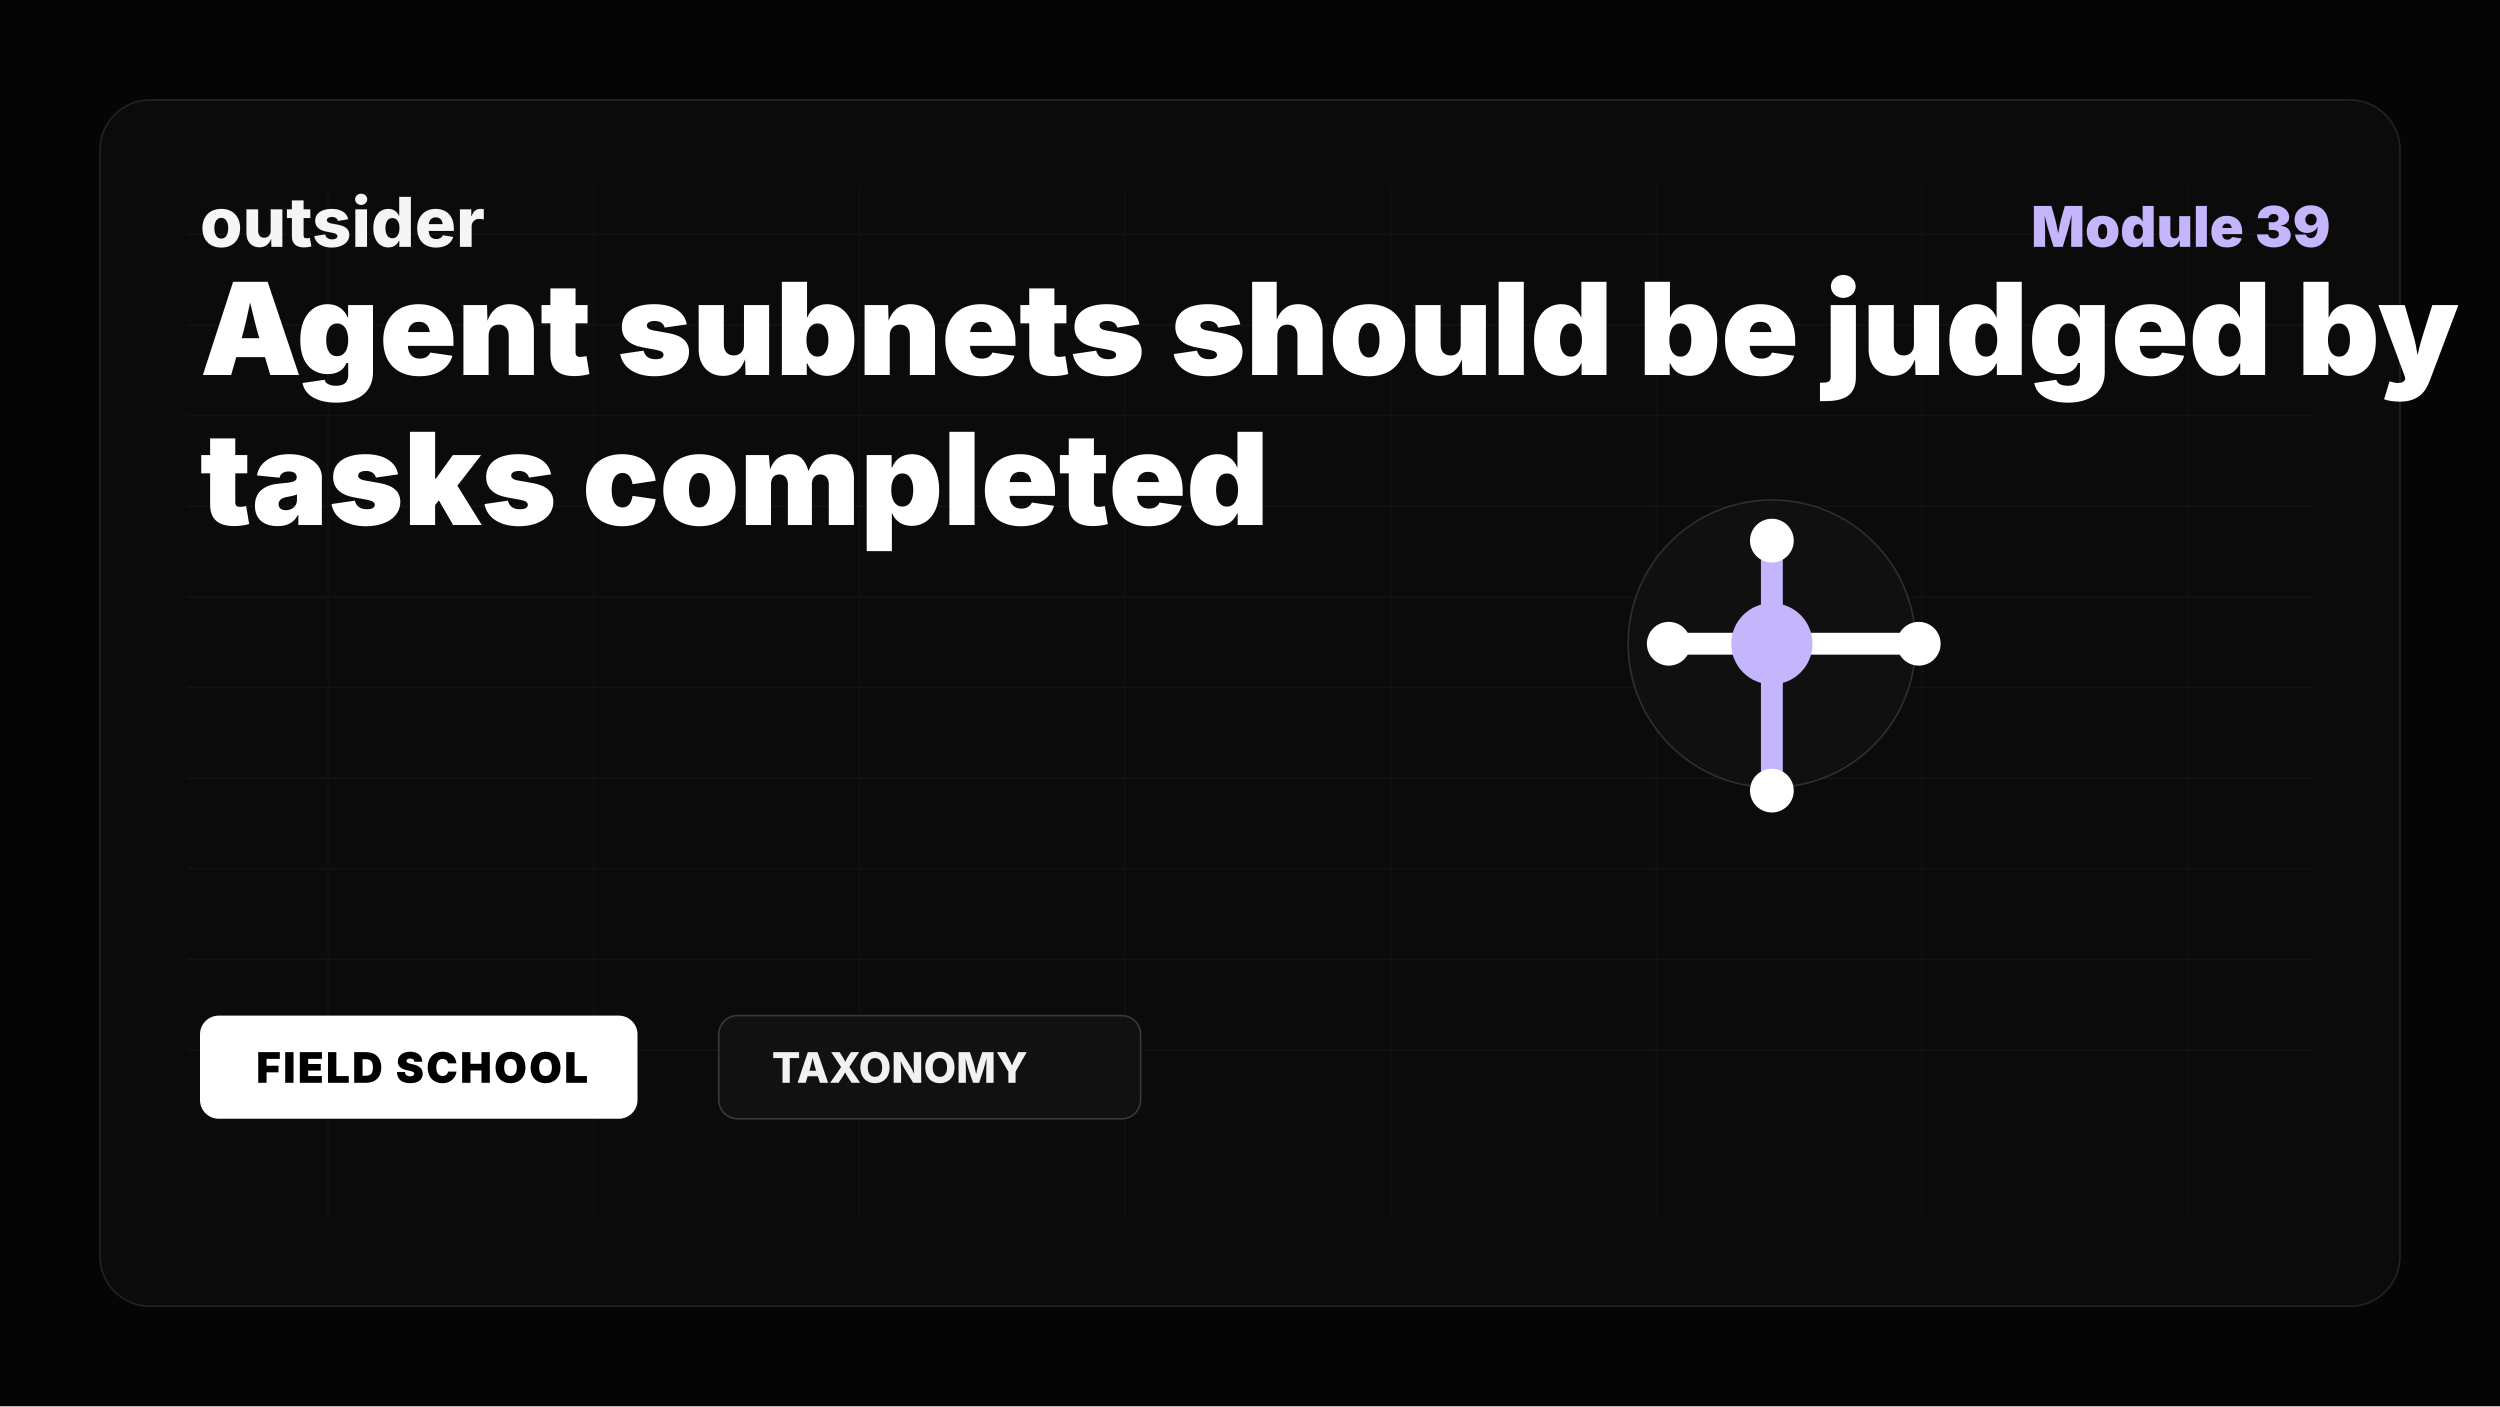
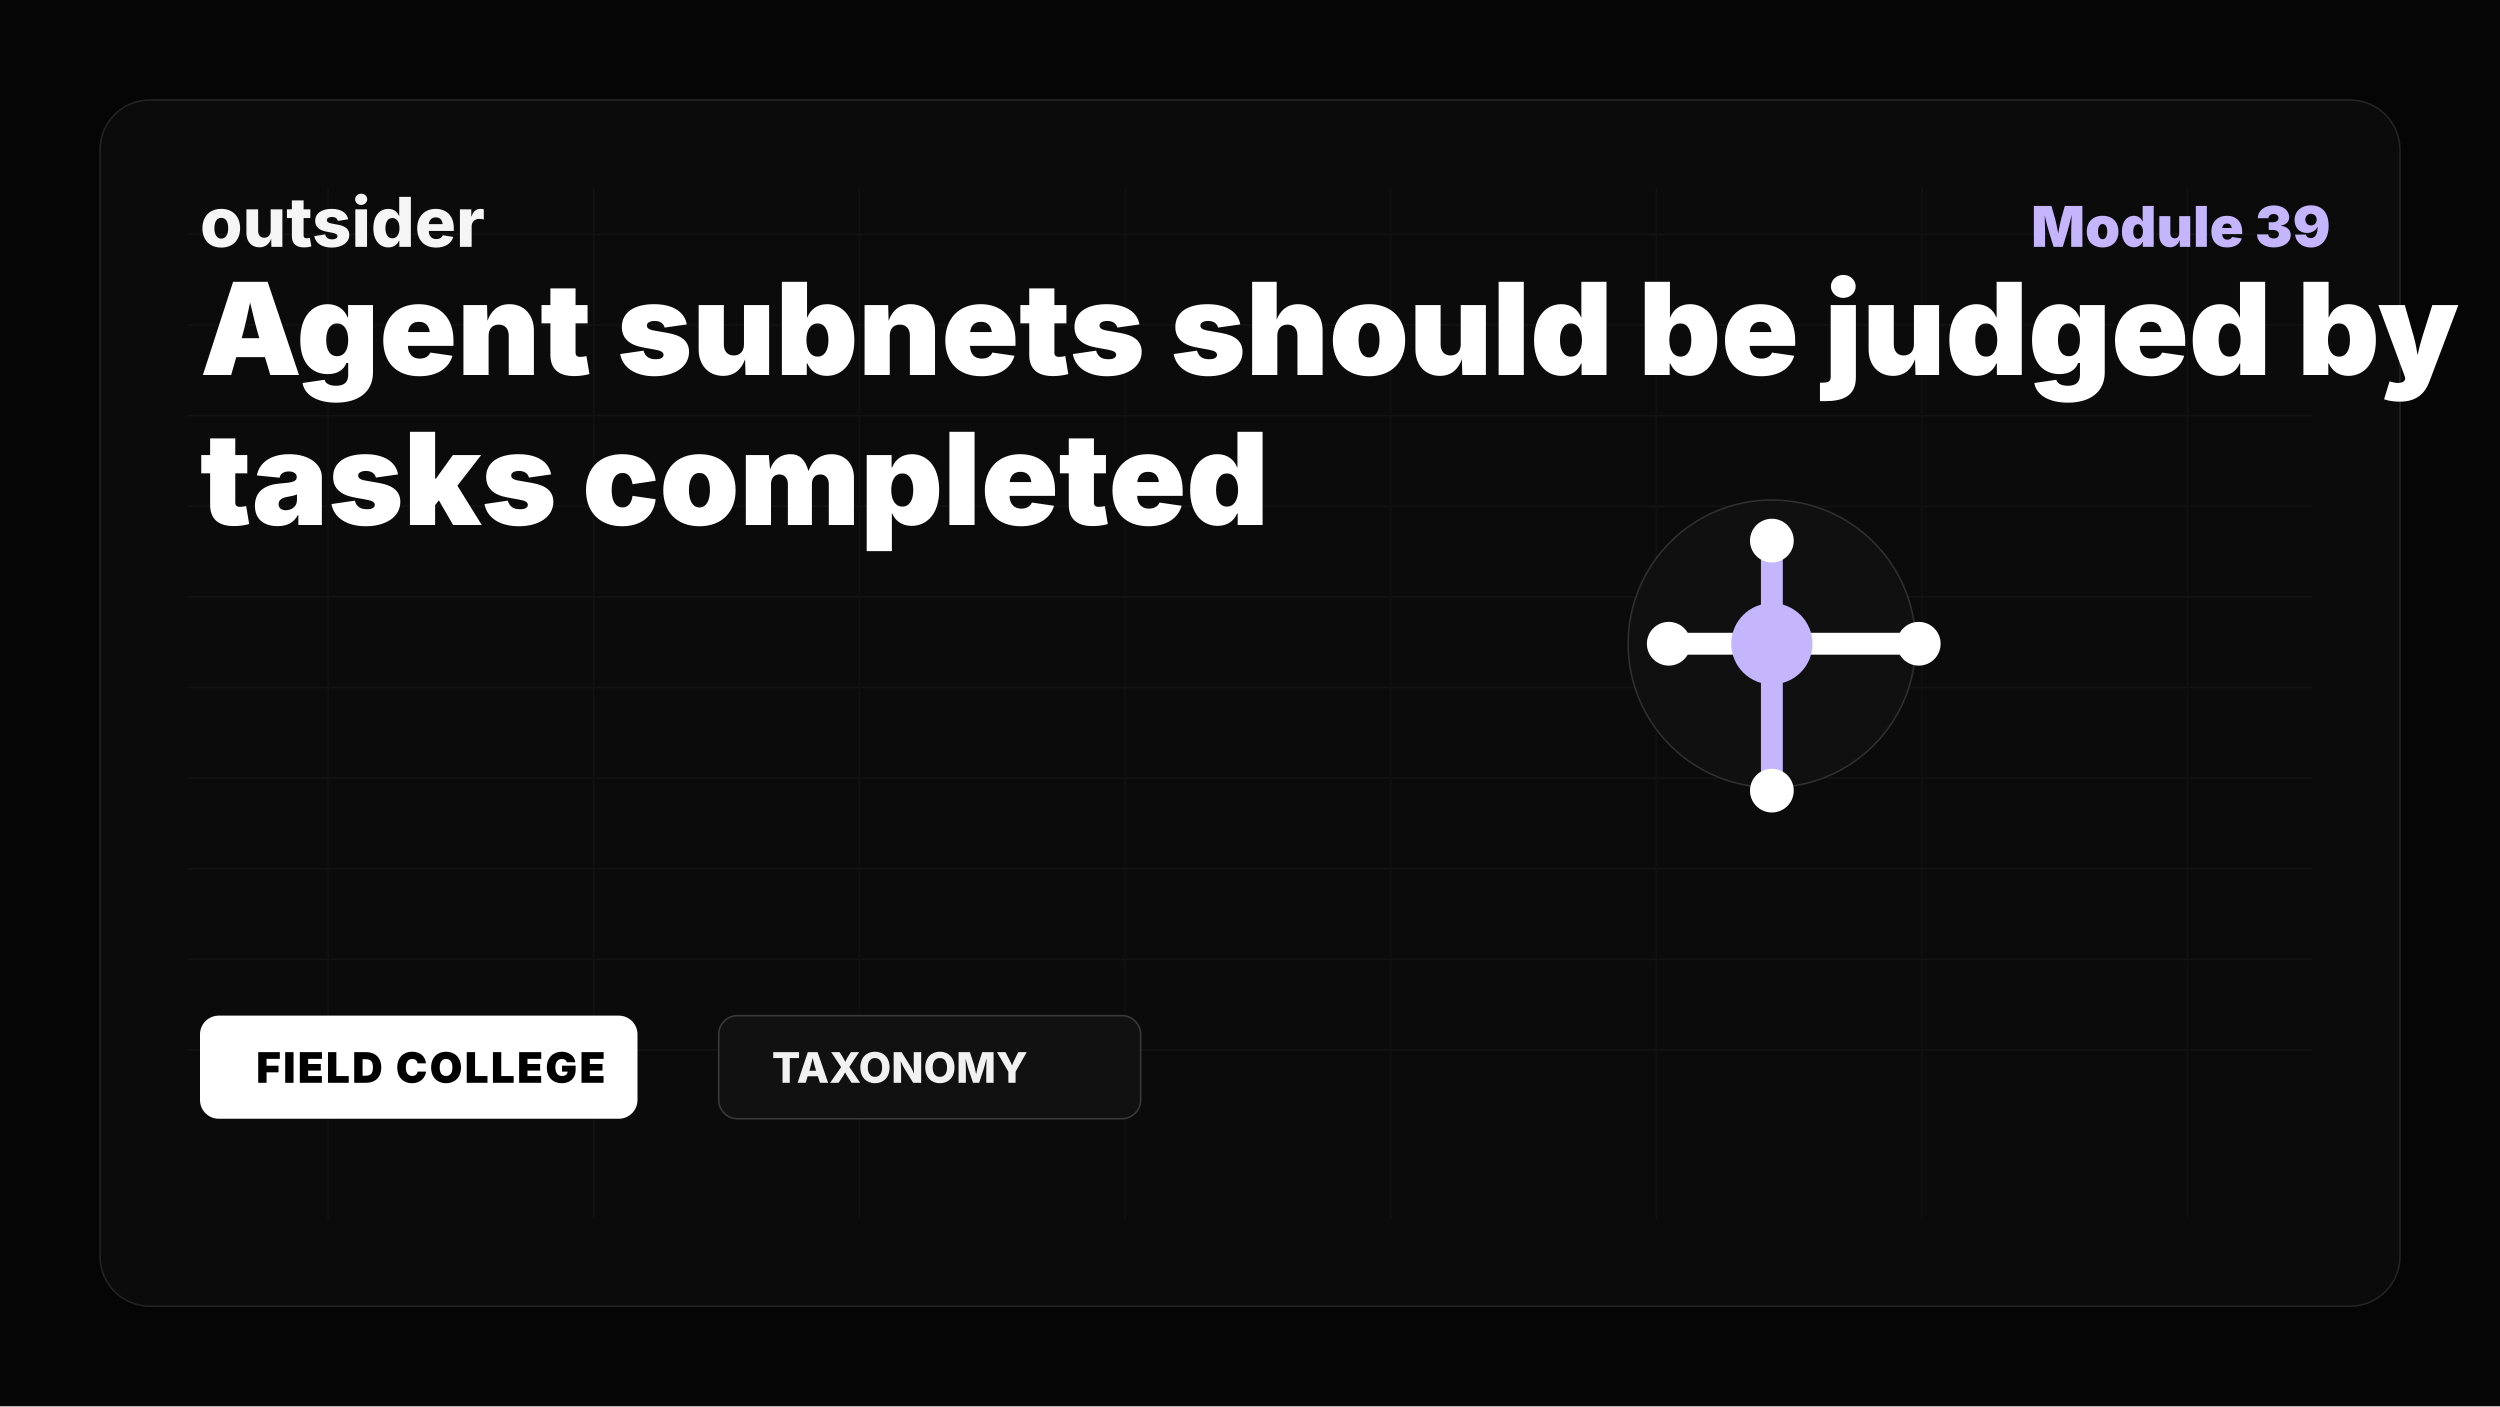
<svg xmlns="http://www.w3.org/2000/svg" width="1600" height="900" viewBox="0 0 1600 900" fill="none">
  <rect width="1600" height="900" fill="#050505" />
  <rect x="64" y="64" width="1472" height="772" rx="32" fill="#0B0B0B" stroke="#242424" />
  <g opacity="0.55">
    <path d="M120 150H1480" stroke="#191919" />
    <path d="M120 208H1480" stroke="#191919" />
    <path d="M120 266H1480" stroke="#191919" />
    <path d="M120 324H1480" stroke="#191919" />
    <path d="M120 382H1480" stroke="#191919" />
    <path d="M120 440H1480" stroke="#191919" />
    <path d="M120 498H1480" stroke="#191919" />
    <path d="M120 556H1480" stroke="#191919" />
    <path d="M120 614H1480" stroke="#191919" />
    <path d="M120 672H1480" stroke="#191919" />
    <path d="M210 120V780" stroke="#151515" />
    <path d="M380 120V780" stroke="#151515" />
    <path d="M550 120V780" stroke="#151515" />
    <path d="M720 120V780" stroke="#151515" />
    <path d="M890 120V780" stroke="#151515" />
    <path d="M1060 120V780" stroke="#151515" />
    <path d="M1230 120V780" stroke="#151515" />
    <path d="M1400 120V780" stroke="#151515" />
  </g>
  <text x="128" y="158" fill="#F5F5F5" font-family="Inter, Arial, sans-serif" font-size="44" font-weight="800">outsider</text>
  <text x="1300" y="158" fill="#C4B5FD" font-family="Inter, Arial, sans-serif" font-size="36" font-weight="900">Module 39</text>
  <text x="128" y="240" fill="#FFFFFF" font-family="Inter, Arial, sans-serif" font-size="82" font-weight="900">Agent subnets should be judged by</text>
  <text x="128" y="336" fill="#FFFFFF" font-family="Inter, Arial, sans-serif" font-size="82" font-weight="900">tasks completed</text>
  <rect x="128" y="650" width="280" height="66" rx="12" fill="#FFFFFF" />
-   <text x="164" y="693" fill="#000000" font-family="Inter, Arial, sans-serif" font-size="27" font-weight="900" letter-spacing="1.5">FIELD SCHOOL</text>
+   <text x="164" y="693" fill="#000000" font-family="Inter, Arial, sans-serif" font-size="27" font-weight="900" letter-spacing="1.5">FIELD COLLEGE</text>
  <rect x="460" y="650" width="270" height="66" rx="12" fill="#111111" stroke="#3A3A3A" />
  <text x="494" y="693" fill="#F1F1F1" font-family="Inter, Arial, sans-serif" font-size="27" font-weight="800">TAXONOMY</text>
  <g transform="translate(1040 318)">
    <circle cx="94" cy="94" r="92" fill="#101010" stroke="#303030" />
    <path d="M94 28V188" stroke="#C4B5FD" stroke-width="14" stroke-linecap="round" />
    <path d="M28 94H188" stroke="#FFFFFF" stroke-width="14" stroke-linecap="round" />
    <circle cx="94" cy="94" r="26" fill="#C4B5FD" />
    <circle cx="94" cy="28" r="14" fill="#FFFFFF" />
    <circle cx="188" cy="94" r="14" fill="#FFFFFF" />
    <circle cx="94" cy="188" r="14" fill="#FFFFFF" />
    <circle cx="28" cy="94" r="14" fill="#FFFFFF" />
  </g>
</svg>
